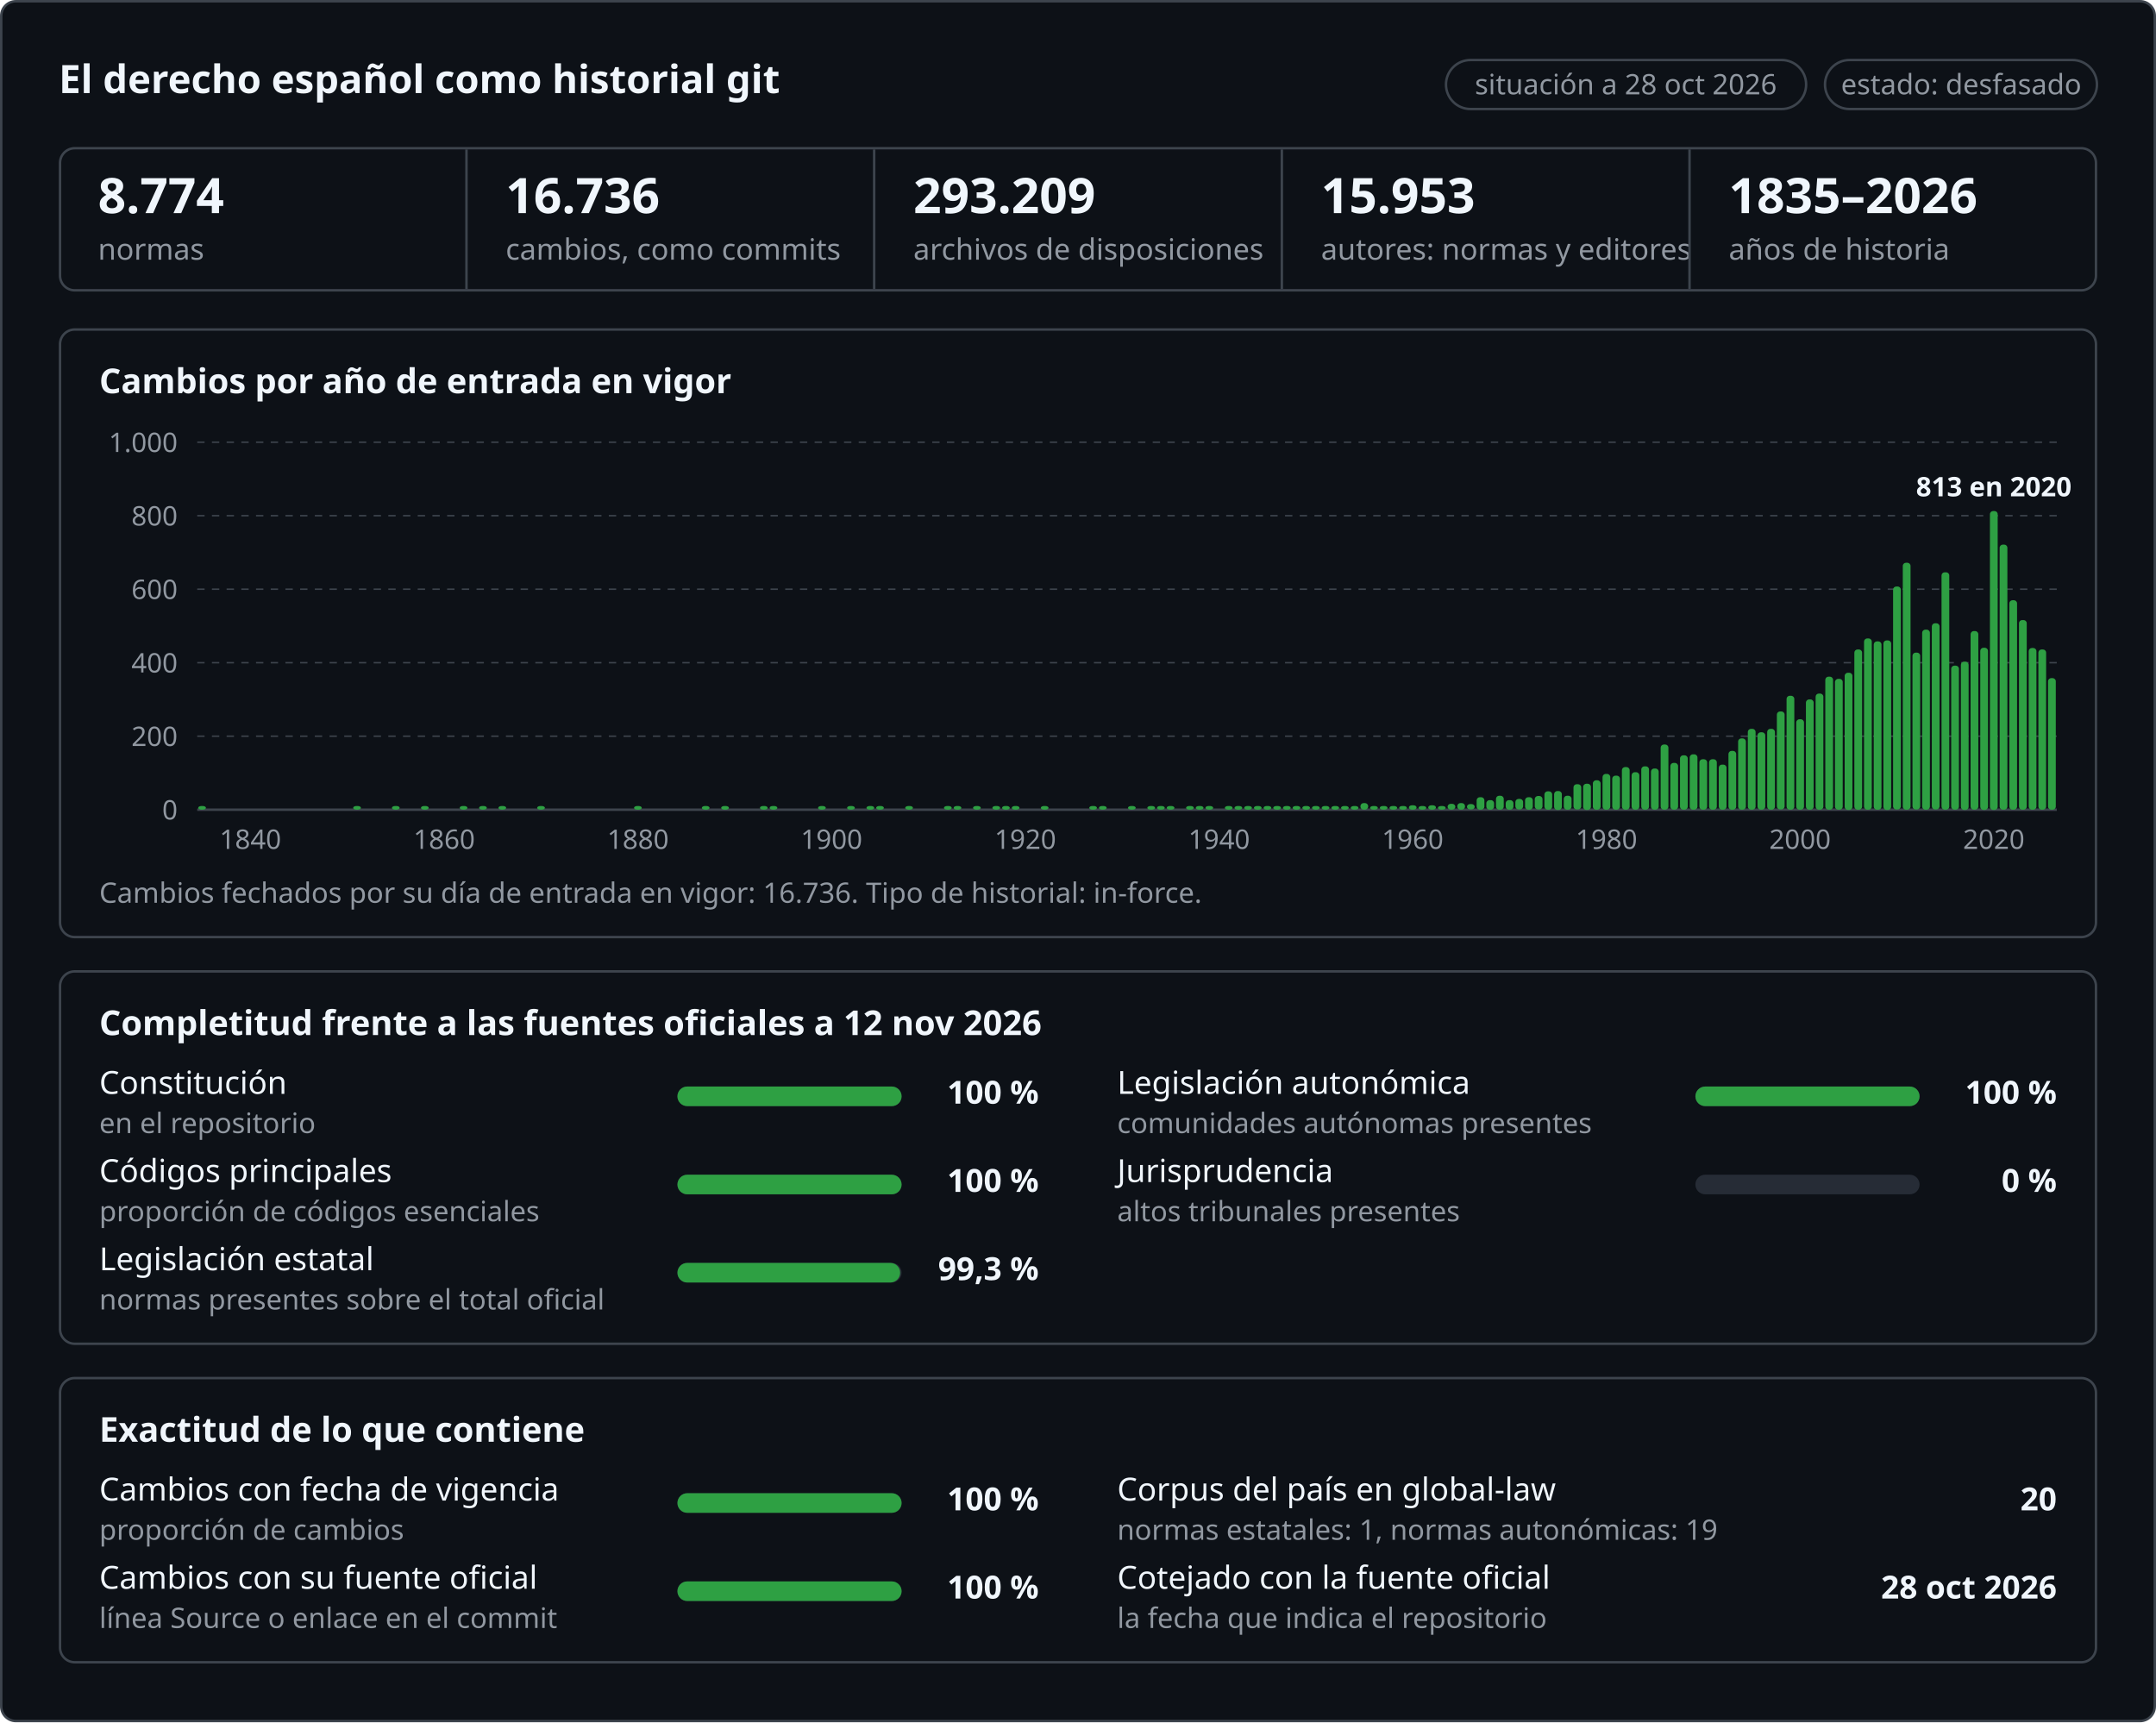
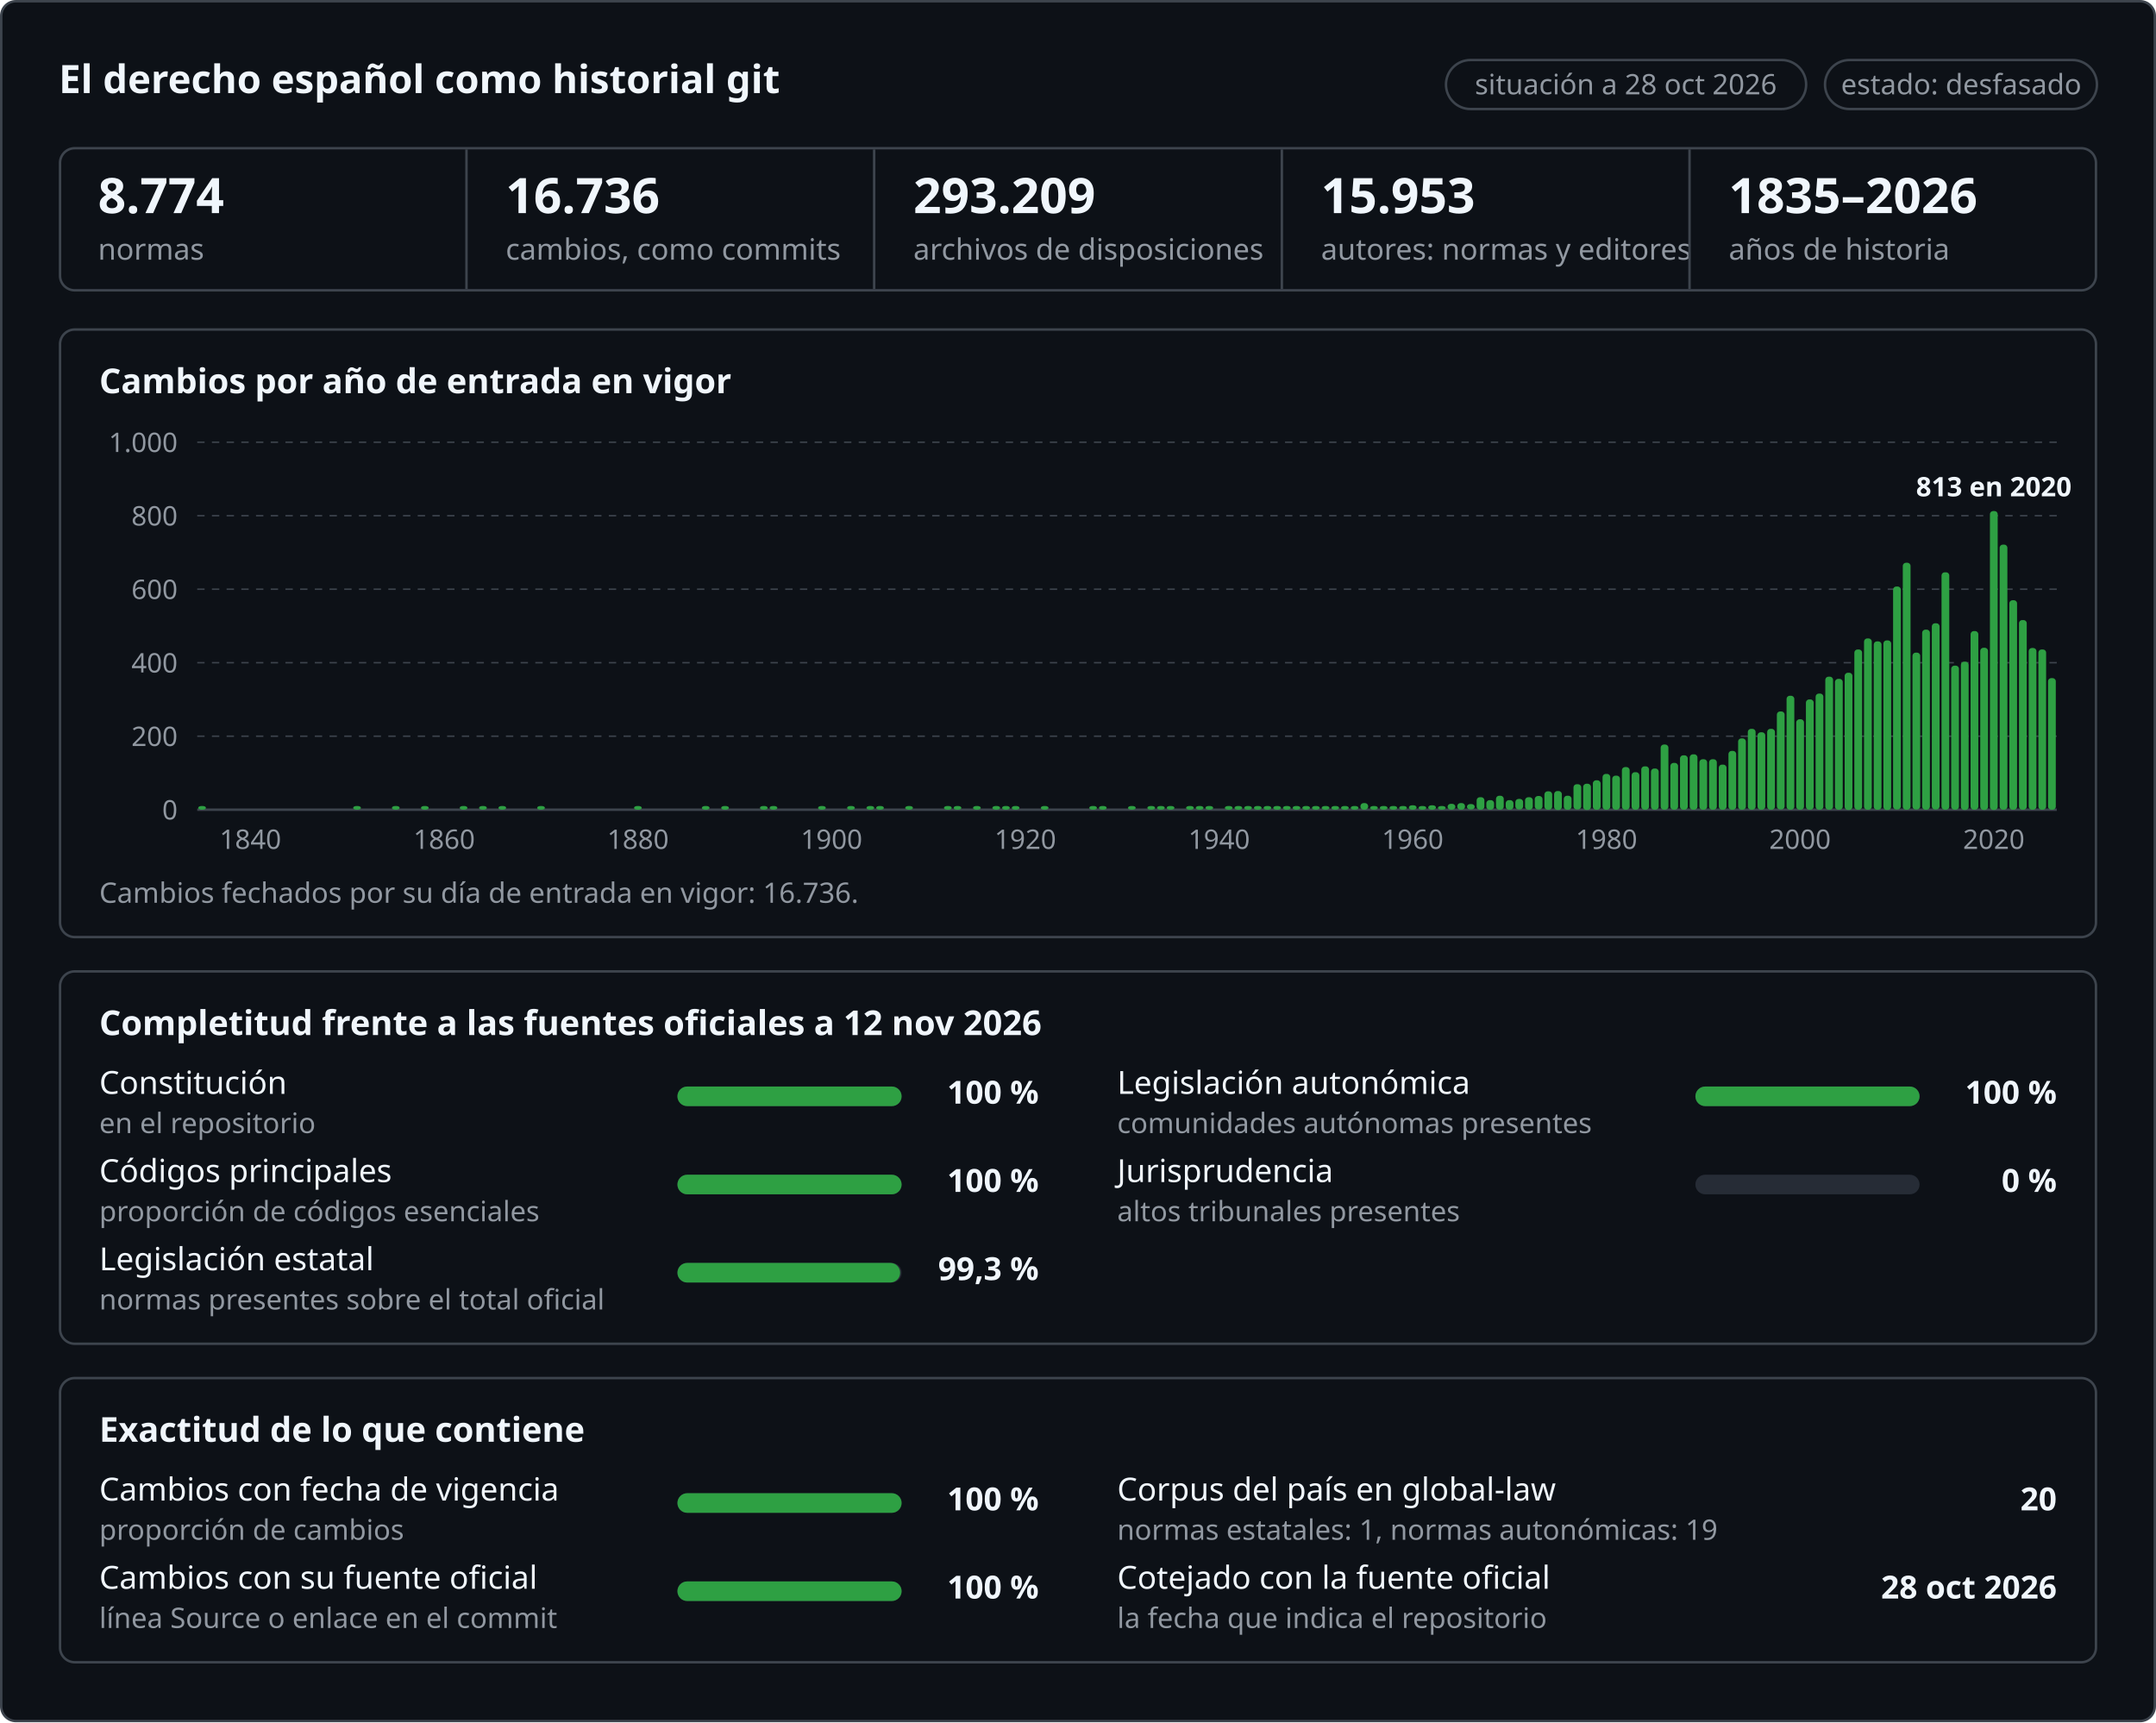
<svg xmlns="http://www.w3.org/2000/svg" width="880" height="703" viewBox="0 0 880 703" font-family="-apple-system,BlinkMacSystemFont,Segoe UI,Noto Sans,Helvetica,Arial,sans-serif">
  <rect x="0.5" y="0.5" width="879" height="702" rx="6" fill="#0d1117" stroke="#3d444d" />
  <text x="24" y="38" font-size="16" font-weight="600" fill="#f0f6fc">El derecho español como historial git</text>
  <rect x="590.2" y="24.5" width="147" height="20" rx="10" fill="none" stroke="#3d444d" />
  <text x="663.6" y="38.5" font-size="11.5" font-weight="500" text-anchor="middle" fill="#9198a1">situación a 28 oct 2026</text>
  <rect x="744.9" y="24.5" width="111" height="20" rx="10" fill="none" stroke="#3d444d" />
  <text x="800.5" y="38.5" font-size="11.5" font-weight="500" text-anchor="middle" fill="#9198a1">estado: desfasado</text>
  <rect x="24.5" y="60.5" width="831" height="58" rx="6" fill="#0d1117" stroke="#3d444d" />
  <text x="40.0" y="87" font-size="20" font-weight="600" fill="#f0f6fc">8.774</text>
  <text x="40.0" y="106" font-size="12" fill="#9198a1">normas</text>
  <line x1="190.4" y1="61" x2="190.4" y2="118" stroke="#3d444d" />
  <text x="206.4" y="87" font-size="20" font-weight="600" fill="#f0f6fc">16.736</text>
  <text x="206.4" y="106" font-size="12" fill="#9198a1">cambios, como commits</text>
  <line x1="356.8" y1="61" x2="356.8" y2="118" stroke="#3d444d" />
  <text x="372.8" y="87" font-size="20" font-weight="600" fill="#f0f6fc">293.209</text>
  <text x="372.8" y="106" font-size="12" fill="#9198a1">archivos de disposiciones</text>
  <line x1="523.2" y1="61" x2="523.2" y2="118" stroke="#3d444d" />
  <text x="539.2" y="87" font-size="20" font-weight="600" fill="#f0f6fc">15.953</text>
  <text x="539.2" y="106" font-size="12" fill="#9198a1">autores: normas y editores</text>
  <line x1="689.6" y1="61" x2="689.6" y2="118" stroke="#3d444d" />
  <text x="705.6" y="87" font-size="20" font-weight="600" fill="#f0f6fc">1835–2026</text>
  <text x="705.6" y="106" font-size="12" fill="#9198a1">años de historia</text>
  <rect x="24.5" y="134.5" width="831" height="248" rx="6" fill="#0d1117" stroke="#3d444d" />
  <text x="40.5" y="160.5" font-size="14" font-weight="600" fill="#f0f6fc">Cambios por año de entrada en vigor</text>
  <line x1="80.5" y1="330.5" x2="839.5" y2="330.5" stroke="#3d444d" stroke-width="1" />
  <text x="72.5" y="334.5" font-size="11" text-anchor="end" fill="#9198a1">0</text>
  <line x1="80.5" y1="300.5" x2="839.5" y2="300.5" stroke="#3d444d" stroke-width="0.6" stroke-dasharray="3 3" />
  <text x="72.5" y="304.5" font-size="11" text-anchor="end" fill="#9198a1">200</text>
  <line x1="80.5" y1="270.5" x2="839.5" y2="270.5" stroke="#3d444d" stroke-width="0.6" stroke-dasharray="3 3" />
  <text x="72.5" y="274.5" font-size="11" text-anchor="end" fill="#9198a1">400</text>
  <line x1="80.5" y1="240.5" x2="839.5" y2="240.5" stroke="#3d444d" stroke-width="0.6" stroke-dasharray="3 3" />
  <text x="72.5" y="244.5" font-size="11" text-anchor="end" fill="#9198a1">600</text>
  <line x1="80.5" y1="210.5" x2="839.5" y2="210.5" stroke="#3d444d" stroke-width="0.6" stroke-dasharray="3 3" />
  <text x="72.5" y="214.5" font-size="11" text-anchor="end" fill="#9198a1">800</text>
  <line x1="80.5" y1="180.5" x2="839.5" y2="180.5" stroke="#3d444d" stroke-width="0.6" stroke-dasharray="3 3" />
  <text x="72.5" y="184.5" font-size="11" text-anchor="end" fill="#9198a1">1.000</text>
  <rect x="80.90" y="329.0" width="3.16" height="1.5" rx="1.3" fill="#2ea043" />
  <text x="102.2" y="346.5" font-size="11" text-anchor="middle" fill="#9198a1">1840</text>
  <rect x="144.15" y="329.0" width="3.16" height="1.5" rx="1.3" fill="#2ea043" />
  <rect x="159.96" y="329.0" width="3.16" height="1.5" rx="1.3" fill="#2ea043" />
  <rect x="171.82" y="329.0" width="3.16" height="1.5" rx="1.3" fill="#2ea043" />
  <text x="181.3" y="346.5" font-size="11" text-anchor="middle" fill="#9198a1">1860</text>
  <rect x="187.63" y="329.0" width="3.16" height="1.5" rx="1.3" fill="#2ea043" />
  <rect x="195.54" y="329.0" width="3.16" height="1.5" rx="1.3" fill="#2ea043" />
  <rect x="203.44" y="329.0" width="3.16" height="1.5" rx="1.3" fill="#2ea043" />
  <rect x="219.25" y="329.0" width="3.16" height="1.5" rx="1.3" fill="#2ea043" />
  <rect x="258.79" y="329.0" width="3.16" height="1.5" rx="1.3" fill="#2ea043" />
  <text x="260.4" y="346.5" font-size="11" text-anchor="middle" fill="#9198a1">1880</text>
  <rect x="286.46" y="329.0" width="3.16" height="1.5" rx="1.3" fill="#2ea043" />
  <rect x="294.36" y="329.0" width="3.16" height="1.5" rx="1.3" fill="#2ea043" />
  <rect x="310.18" y="329.0" width="3.16" height="1.5" rx="1.3" fill="#2ea043" />
  <rect x="314.13" y="329.0" width="3.16" height="1.5" rx="1.3" fill="#2ea043" />
  <rect x="333.90" y="329.0" width="3.16" height="1.5" rx="1.3" fill="#2ea043" />
  <text x="339.4" y="346.5" font-size="11" text-anchor="middle" fill="#9198a1">1900</text>
  <rect x="345.75" y="329.0" width="3.16" height="1.5" rx="1.3" fill="#2ea043" />
  <rect x="353.66" y="329.0" width="3.16" height="1.5" rx="1.3" fill="#2ea043" />
  <rect x="357.61" y="329.0" width="3.16" height="1.5" rx="1.3" fill="#2ea043" />
  <rect x="369.47" y="329.0" width="3.16" height="1.5" rx="1.3" fill="#2ea043" />
  <rect x="385.29" y="329.0" width="3.16" height="1.5" rx="1.3" fill="#2ea043" />
  <rect x="389.24" y="329.0" width="3.16" height="1.5" rx="1.3" fill="#2ea043" />
  <rect x="397.15" y="329.0" width="3.16" height="1.5" rx="1.3" fill="#2ea043" />
  <rect x="405.05" y="329.0" width="3.16" height="1.5" rx="1.3" fill="#2ea043" />
  <rect x="409.00" y="329.0" width="3.16" height="1.5" rx="1.3" fill="#2ea043" />
  <rect x="412.96" y="329.0" width="3.16" height="1.5" rx="1.3" fill="#2ea043" />
  <text x="418.5" y="346.5" font-size="11" text-anchor="middle" fill="#9198a1">1920</text>
  <rect x="424.82" y="329.0" width="3.16" height="1.5" rx="1.3" fill="#2ea043" />
  <rect x="444.58" y="329.0" width="3.16" height="1.5" rx="1.3" fill="#2ea043" />
  <rect x="448.54" y="329.0" width="3.16" height="1.5" rx="1.3" fill="#2ea043" />
  <rect x="460.40" y="329.0" width="3.16" height="1.5" rx="1.3" fill="#2ea043" />
  <rect x="468.30" y="329.0" width="3.16" height="1.5" rx="1.3" fill="#2ea043" />
  <rect x="472.25" y="329.0" width="3.16" height="1.5" rx="1.3" fill="#2ea043" />
  <rect x="476.21" y="329.0" width="3.16" height="1.5" rx="1.3" fill="#2ea043" />
  <rect x="484.11" y="329.0" width="3.16" height="1.5" rx="1.3" fill="#2ea043" />
  <rect x="488.07" y="329.0" width="3.16" height="1.5" rx="1.3" fill="#2ea043" />
  <rect x="492.02" y="329.0" width="3.16" height="1.5" rx="1.3" fill="#2ea043" />
  <text x="497.6" y="346.5" font-size="11" text-anchor="middle" fill="#9198a1">1940</text>
  <rect x="499.93" y="329.0" width="3.16" height="1.5" rx="1.3" fill="#2ea043" />
  <rect x="503.88" y="329.0" width="3.16" height="1.5" rx="1.3" fill="#2ea043" />
  <rect x="507.83" y="329.0" width="3.16" height="1.5" rx="1.3" fill="#2ea043" />
  <rect x="511.79" y="329.0" width="3.16" height="1.5" rx="1.3" fill="#2ea043" />
  <rect x="515.74" y="329.0" width="3.16" height="1.5" rx="1.3" fill="#2ea043" />
  <rect x="519.69" y="329.0" width="3.16" height="1.5" rx="1.3" fill="#2ea043" />
  <rect x="523.65" y="329.0" width="3.16" height="1.5" rx="1.3" fill="#2ea043" />
  <rect x="527.60" y="329.0" width="3.16" height="1.5" rx="1.3" fill="#2ea043" />
  <rect x="531.55" y="329.0" width="3.16" height="1.5" rx="1.3" fill="#2ea043" />
  <rect x="535.50" y="329.0" width="3.16" height="1.5" rx="1.3" fill="#2ea043" />
  <rect x="539.46" y="329.0" width="3.16" height="1.5" rx="1.3" fill="#2ea043" />
  <rect x="543.41" y="329.0" width="3.16" height="1.5" rx="1.3" fill="#2ea043" />
  <rect x="547.36" y="329.0" width="3.16" height="1.5" rx="1.3" fill="#2ea043" />
  <rect x="551.32" y="329.0" width="3.16" height="1.5" rx="1.3" fill="#2ea043" />
  <rect x="555.27" y="327.8" width="3.16" height="2.7" rx="1.3" fill="#2ea043" />
  <rect x="559.22" y="329.0" width="3.16" height="1.5" rx="1.3" fill="#2ea043" />
  <rect x="563.18" y="329.0" width="3.16" height="1.5" rx="1.3" fill="#2ea043" />
  <rect x="567.13" y="329.0" width="3.16" height="1.5" rx="1.3" fill="#2ea043" />
  <rect x="571.08" y="329.0" width="3.16" height="1.5" rx="1.3" fill="#2ea043" />
  <rect x="575.04" y="328.7" width="3.16" height="1.8" rx="1.3" fill="#2ea043" />
  <text x="576.6" y="346.5" font-size="11" text-anchor="middle" fill="#9198a1">1960</text>
  <rect x="578.99" y="329.0" width="3.16" height="1.5" rx="1.3" fill="#2ea043" />
  <rect x="582.94" y="328.7" width="3.16" height="1.8" rx="1.3" fill="#2ea043" />
  <rect x="586.90" y="329.0" width="3.16" height="1.5" rx="1.3" fill="#2ea043" />
  <rect x="590.85" y="328.1" width="3.16" height="2.4" rx="1.3" fill="#2ea043" />
  <rect x="594.80" y="327.8" width="3.16" height="2.7" rx="1.3" fill="#2ea043" />
  <rect x="598.75" y="328.2" width="3.16" height="2.2" rx="1.3" fill="#2ea043" />
  <rect x="602.71" y="325.4" width="3.16" height="5.1" rx="1.3" fill="#2ea043" />
  <rect x="606.66" y="326.6" width="3.16" height="3.9" rx="1.3" fill="#2ea043" />
  <rect x="610.61" y="324.8" width="3.16" height="5.7" rx="1.3" fill="#2ea043" />
  <rect x="614.57" y="326.6" width="3.16" height="3.9" rx="1.3" fill="#2ea043" />
  <rect x="618.52" y="326.1" width="3.16" height="4.3" rx="1.3" fill="#2ea043" />
  <rect x="622.47" y="325.4" width="3.16" height="5.1" rx="1.3" fill="#2ea043" />
  <rect x="626.43" y="324.9" width="3.16" height="5.5" rx="1.3" fill="#2ea043" />
  <rect x="630.38" y="323.0" width="3.16" height="7.5" rx="1.3" fill="#2ea043" />
  <rect x="634.33" y="322.9" width="3.16" height="7.7" rx="1.3" fill="#2ea043" />
  <rect x="638.29" y="324.8" width="3.16" height="5.7" rx="1.3" fill="#2ea043" />
  <rect x="642.24" y="320.1" width="3.16" height="10.3" rx="1.3" fill="#2ea043" />
  <rect x="646.19" y="319.9" width="3.16" height="10.7" rx="1.3" fill="#2ea043" />
  <rect x="650.15" y="318.5" width="3.16" height="12.0" rx="1.3" fill="#2ea043" />
  <rect x="654.10" y="315.9" width="3.16" height="14.6" rx="1.3" fill="#2ea043" />
  <text x="655.7" y="346.5" font-size="11" text-anchor="middle" fill="#9198a1">1980</text>
  <rect x="658.05" y="316.6" width="3.16" height="13.9" rx="1.3" fill="#2ea043" />
  <rect x="662.00" y="313.1" width="3.16" height="17.4" rx="1.3" fill="#2ea043" />
  <rect x="665.96" y="315.2" width="3.16" height="15.3" rx="1.3" fill="#2ea043" />
  <rect x="669.91" y="312.8" width="3.16" height="17.7" rx="1.3" fill="#2ea043" />
  <rect x="673.86" y="313.7" width="3.16" height="16.8" rx="1.3" fill="#2ea043" />
  <rect x="677.82" y="303.9" width="3.16" height="26.6" rx="1.3" fill="#2ea043" />
  <rect x="681.77" y="311.4" width="3.16" height="19.1" rx="1.3" fill="#2ea043" />
  <rect x="685.72" y="308.3" width="3.16" height="22.2" rx="1.3" fill="#2ea043" />
  <rect x="689.68" y="307.9" width="3.16" height="22.6" rx="1.3" fill="#2ea043" />
  <rect x="693.63" y="309.9" width="3.16" height="20.6" rx="1.3" fill="#2ea043" />
  <rect x="697.58" y="309.9" width="3.16" height="20.6" rx="1.3" fill="#2ea043" />
  <rect x="701.54" y="312.1" width="3.16" height="18.4" rx="1.3" fill="#2ea043" />
  <rect x="705.49" y="306.5" width="3.16" height="24.0" rx="1.3" fill="#2ea043" />
  <rect x="709.44" y="301.4" width="3.16" height="29.1" rx="1.3" fill="#2ea043" />
  <rect x="713.40" y="297.5" width="3.16" height="33.0" rx="1.3" fill="#2ea043" />
  <rect x="717.35" y="298.9" width="3.16" height="31.6" rx="1.3" fill="#2ea043" />
  <rect x="721.30" y="297.5" width="3.16" height="33.0" rx="1.3" fill="#2ea043" />
  <rect x="725.25" y="290.4" width="3.16" height="40.0" rx="1.3" fill="#2ea043" />
  <rect x="729.21" y="284.0" width="3.16" height="46.5" rx="1.3" fill="#2ea043" />
  <rect x="733.16" y="293.6" width="3.16" height="36.9" rx="1.3" fill="#2ea043" />
  <text x="734.7" y="346.5" font-size="11" text-anchor="middle" fill="#9198a1">2000</text>
  <rect x="737.11" y="285.5" width="3.16" height="45.0" rx="1.3" fill="#2ea043" />
  <rect x="741.07" y="283.1" width="3.16" height="47.4" rx="1.3" fill="#2ea043" />
  <rect x="745.02" y="276.2" width="3.16" height="54.3" rx="1.3" fill="#2ea043" />
  <rect x="748.97" y="277.1" width="3.16" height="53.4" rx="1.3" fill="#2ea043" />
  <rect x="752.93" y="274.6" width="3.16" height="56.0" rx="1.3" fill="#2ea043" />
  <rect x="756.88" y="265.1" width="3.16" height="65.4" rx="1.3" fill="#2ea043" />
  <rect x="760.83" y="260.6" width="3.16" height="69.9" rx="1.3" fill="#2ea043" />
  <rect x="764.79" y="261.8" width="3.16" height="68.7" rx="1.3" fill="#2ea043" />
  <rect x="768.74" y="261.4" width="3.16" height="69.2" rx="1.3" fill="#2ea043" />
  <rect x="772.69" y="239.4" width="3.16" height="91.0" rx="1.3" fill="#2ea043" />
  <rect x="776.65" y="229.7" width="3.16" height="100.8" rx="1.3" fill="#2ea043" />
  <rect x="780.60" y="266.4" width="3.16" height="64.0" rx="1.3" fill="#2ea043" />
  <rect x="784.55" y="257.0" width="3.16" height="73.5" rx="1.3" fill="#2ea043" />
  <rect x="788.50" y="254.4" width="3.16" height="76.0" rx="1.3" fill="#2ea043" />
  <rect x="792.46" y="233.6" width="3.16" height="96.9" rx="1.3" fill="#2ea043" />
  <rect x="796.41" y="271.7" width="3.16" height="58.8" rx="1.3" fill="#2ea043" />
  <rect x="800.36" y="270.1" width="3.16" height="60.5" rx="1.3" fill="#2ea043" />
  <rect x="804.32" y="257.6" width="3.16" height="72.9" rx="1.3" fill="#2ea043" />
  <rect x="808.27" y="264.4" width="3.16" height="66.2" rx="1.3" fill="#2ea043" />
  <rect x="812.22" y="208.6" width="3.16" height="122.0" rx="1.3" fill="#2ea043" />
  <text x="813.8" y="346.5" font-size="11" text-anchor="middle" fill="#9198a1">2020</text>
  <text x="813.8" y="202.6" font-size="11" font-weight="600" text-anchor="middle" fill="#f0f6fc">813 en 2020</text>
  <rect x="816.18" y="222.3" width="3.16" height="108.2" rx="1.3" fill="#2ea043" />
  <rect x="820.13" y="245.0" width="3.16" height="85.5" rx="1.3" fill="#2ea043" />
  <rect x="824.08" y="253.1" width="3.16" height="77.4" rx="1.3" fill="#2ea043" />
  <rect x="828.04" y="264.5" width="3.16" height="66.0" rx="1.3" fill="#2ea043" />
  <rect x="831.99" y="265.1" width="3.16" height="65.4" rx="1.3" fill="#2ea043" />
  <rect x="835.94" y="276.8" width="3.16" height="53.7" rx="1.3" fill="#2ea043" />
-   <text x="40.5" y="368.5" font-size="11.5" fill="#9198a1">Cambios fechados por su día de entrada en vigor: 16.736. Tipo de historial: in-force.</text>
+   <text x="40.5" y="368.5" font-size="11.5" fill="#9198a1">Cambios fechados por su día de entrada en vigor: 16.736.</text>
  <rect x="24.5" y="396.5" width="831" height="152" rx="6" fill="#0d1117" stroke="#3d444d" />
  <text x="40.5" y="422.5" font-size="14" font-weight="600" fill="#f0f6fc">Completitud frente a las fuentes oficiales a 12 nov 2026</text>
  <text x="40.5" y="446.5" font-size="13" fill="#f0f6fc">Constitución</text>
  <text x="40.5" y="462.5" font-size="11.5" fill="#9198a1">en el repositorio</text>
  <g>
    <rect x="276.5" y="443.5" width="91.5" height="8" rx="4" fill="#262c36" />
    <rect x="276.5" y="443.5" width="91.5" height="8" rx="4" fill="#2ea043" />
  </g>
  <text x="424.0" y="450.5" font-size="13" font-weight="600" text-anchor="end" fill="#f0f6fc">100 %</text>
  <text x="40.5" y="482.5" font-size="13" fill="#f0f6fc">Códigos principales</text>
  <text x="40.5" y="498.5" font-size="11.5" fill="#9198a1">proporción de códigos esenciales</text>
  <g>
    <rect x="276.5" y="479.5" width="91.5" height="8" rx="4" fill="#262c36" />
    <rect x="276.5" y="479.5" width="91.5" height="8" rx="4" fill="#2ea043" />
  </g>
  <text x="424.0" y="486.5" font-size="13" font-weight="600" text-anchor="end" fill="#f0f6fc">100 %</text>
  <text x="40.5" y="518.5" font-size="13" fill="#f0f6fc">Legislación estatal</text>
  <text x="40.5" y="534.5" font-size="11.5" fill="#9198a1">normas presentes sobre el total oficial</text>
  <g>
    <rect x="276.5" y="515.5" width="91.5" height="8" rx="4" fill="#262c36" />
    <rect x="276.5" y="515.5" width="90.9" height="8" rx="4" fill="#2ea043" />
  </g>
  <text x="424.0" y="522.5" font-size="13" font-weight="600" text-anchor="end" fill="#f0f6fc">99,3 %</text>
  <text x="456.0" y="446.5" font-size="13" fill="#f0f6fc">Legislación autonómica</text>
  <text x="456.0" y="462.5" font-size="11.5" fill="#9198a1">comunidades autónomas presentes</text>
  <g>
    <rect x="692.0" y="443.5" width="91.5" height="8" rx="4" fill="#262c36" />
    <rect x="692.0" y="443.5" width="91.5" height="8" rx="4" fill="#2ea043" />
  </g>
  <text x="839.5" y="450.5" font-size="13" font-weight="600" text-anchor="end" fill="#f0f6fc">100 %</text>
  <text x="456.0" y="482.5" font-size="13" fill="#f0f6fc">Jurisprudencia</text>
  <text x="456.0" y="498.5" font-size="11.5" fill="#9198a1">altos tribunales presentes</text>
  <g>
    <rect x="692.0" y="479.5" width="91.5" height="8" rx="4" fill="#262c36" />
  </g>
  <text x="839.5" y="486.5" font-size="13" font-weight="600" text-anchor="end" fill="#f0f6fc">0 %</text>
  <rect x="24.5" y="562.5" width="831" height="116" rx="6" fill="#0d1117" stroke="#3d444d" />
  <text x="40.5" y="588.5" font-size="14" font-weight="600" fill="#f0f6fc">Exactitud de lo que contiene</text>
  <text x="40.5" y="612.5" font-size="13" fill="#f0f6fc">Cambios con fecha de vigencia</text>
  <text x="40.5" y="628.5" font-size="11.5" fill="#9198a1">proporción de cambios</text>
  <g>
    <rect x="276.5" y="609.5" width="91.5" height="8" rx="4" fill="#262c36" />
    <rect x="276.5" y="609.5" width="91.5" height="8" rx="4" fill="#2ea043" />
  </g>
  <text x="424.0" y="616.5" font-size="13" font-weight="600" text-anchor="end" fill="#f0f6fc">100 %</text>
  <text x="40.5" y="648.5" font-size="13" fill="#f0f6fc">Cambios con su fuente oficial</text>
  <text x="40.5" y="664.5" font-size="11.5" fill="#9198a1">línea Source o enlace en el commit</text>
  <g>
    <rect x="276.5" y="645.5" width="91.5" height="8" rx="4" fill="#262c36" />
    <rect x="276.5" y="645.5" width="91.5" height="8" rx="4" fill="#2ea043" />
  </g>
  <text x="424.0" y="652.5" font-size="13" font-weight="600" text-anchor="end" fill="#f0f6fc">100 %</text>
  <text x="456.0" y="612.5" font-size="13" fill="#f0f6fc">Corpus del país en global-law</text>
  <text x="456.0" y="628.5" font-size="11.5" fill="#9198a1">normas estatales: 1, normas autonómicas: 19</text>
  <text x="839.5" y="616.5" font-size="13" font-weight="600" text-anchor="end" fill="#f0f6fc">20</text>
  <text x="456.0" y="648.5" font-size="13" fill="#f0f6fc">Cotejado con la fuente oficial</text>
  <text x="456.0" y="664.5" font-size="11.5" fill="#9198a1">la fecha que indica el repositorio</text>
  <text x="839.5" y="652.5" font-size="13" font-weight="600" text-anchor="end" fill="#f0f6fc">28 oct 2026</text>
</svg>
